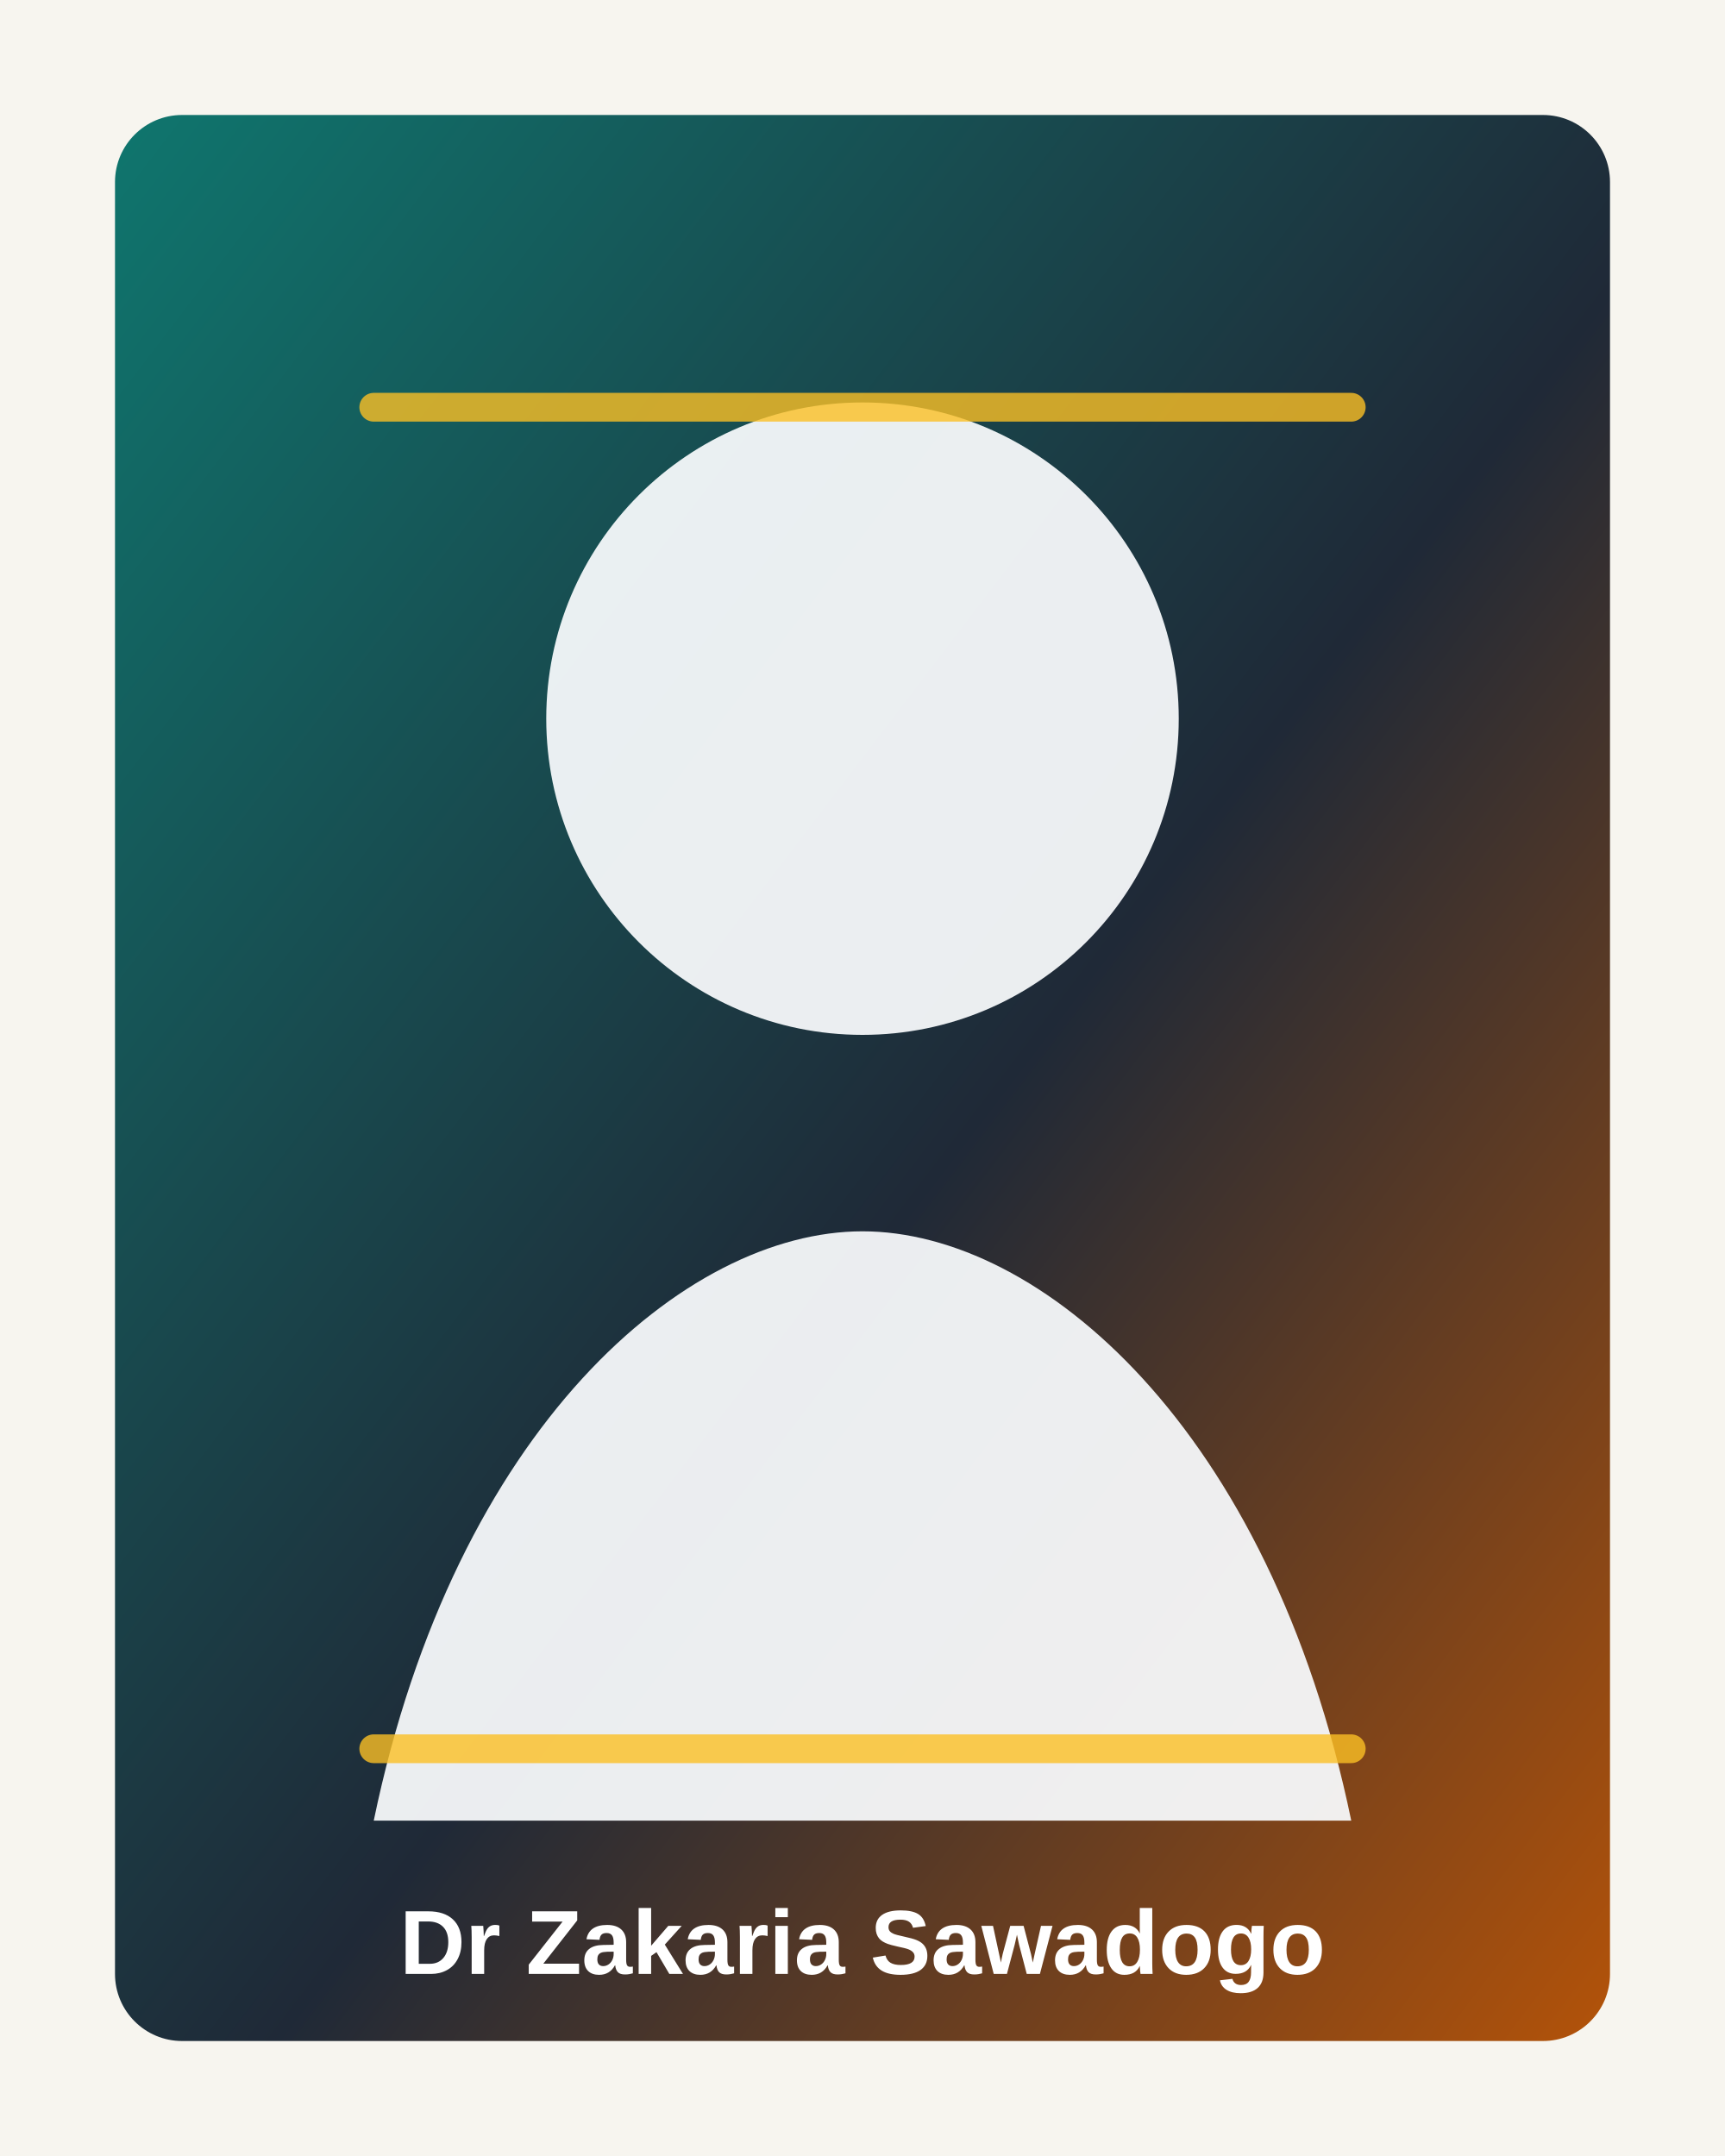
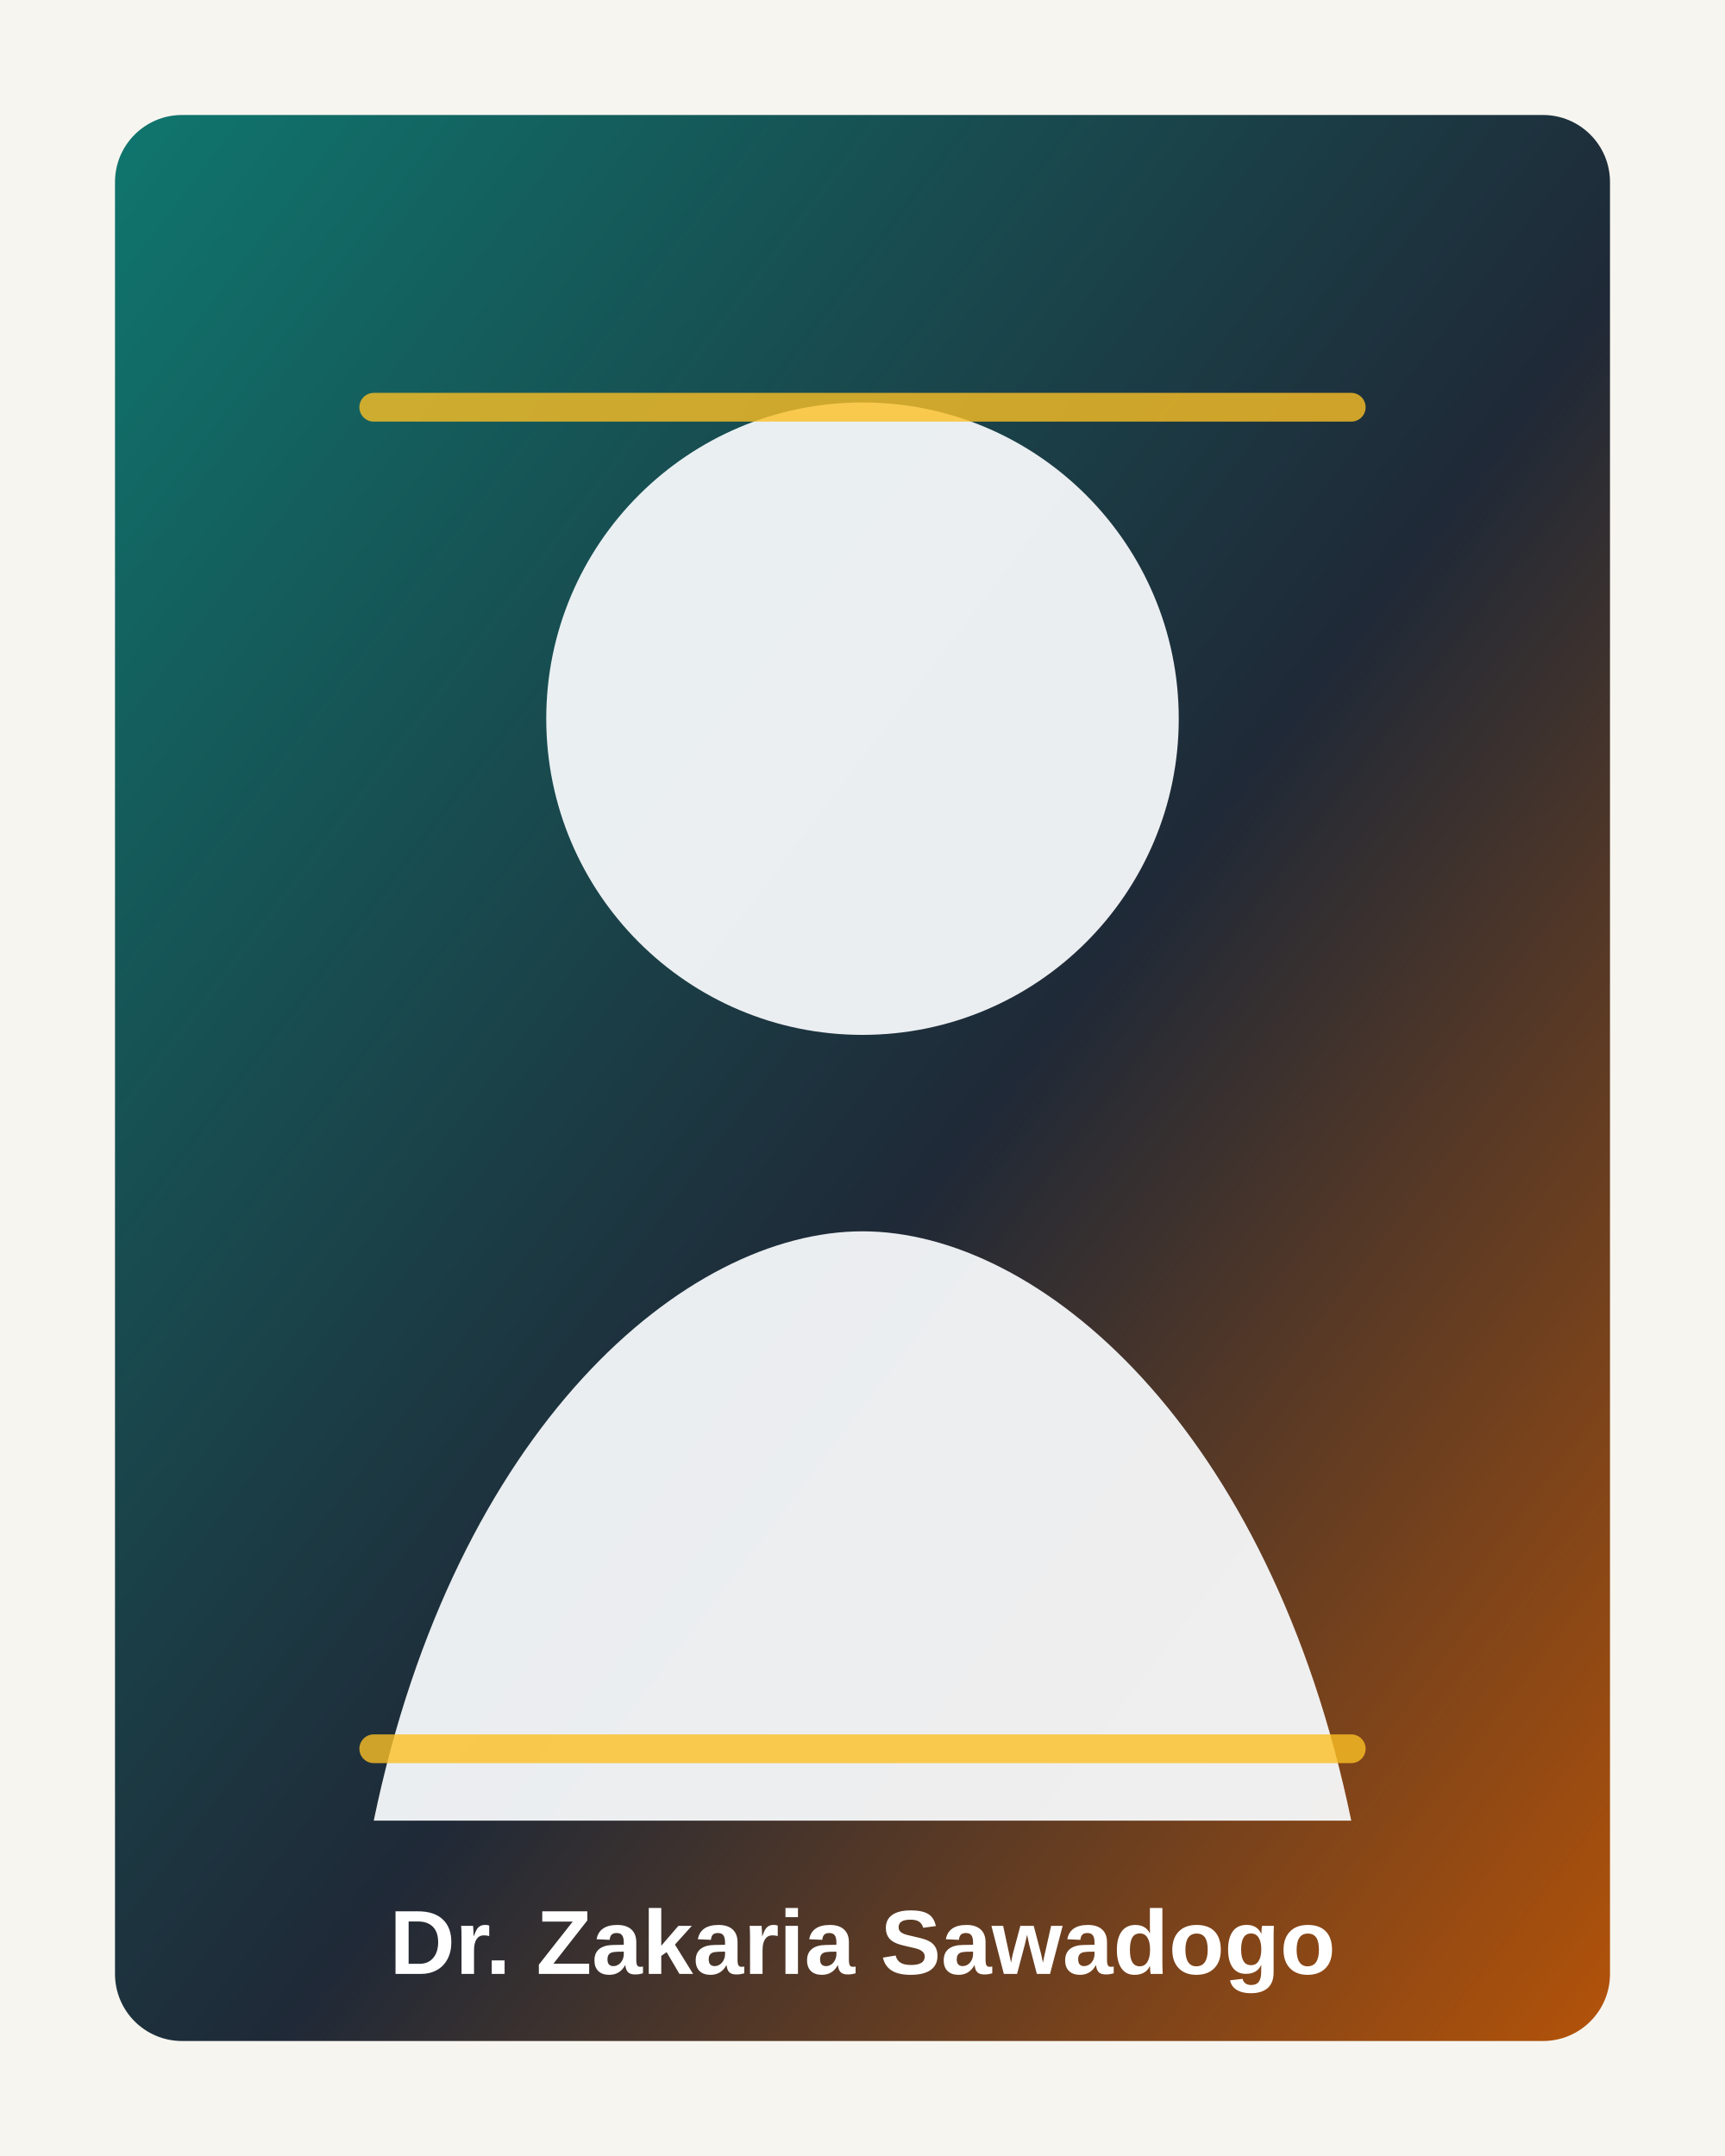
<svg xmlns="http://www.w3.org/2000/svg" width="720" height="900" viewBox="0 0 720 900" role="img" aria-label="Academic portrait placeholder">
  <defs>
    <linearGradient id="g" x1="0" x2="1" y1="0" y2="1">
      <stop stop-color="#0f766e" />
      <stop offset="0.55" stop-color="#1f2937" />
      <stop offset="1" stop-color="#b45309" />
    </linearGradient>
  </defs>
  <rect width="720" height="900" fill="#f7f5ef" />
  <rect x="48" y="48" width="624" height="804" rx="28" fill="url(#g)" />
  <circle cx="360" cy="300" r="132" fill="#f8fafc" opacity=".94" />
  <path d="M156 760c34-164 130-246 204-246s170 82 204 246" fill="#f8fafc" opacity=".94" />
  <path d="M156 170h408M156 730h408" stroke="#fbbf24" stroke-width="12" stroke-linecap="round" opacity=".8" />
-   <text x="360" y="824" text-anchor="middle" font-family="Arial, sans-serif" font-size="38" font-weight="700" fill="#fff">Dr Zakaria Sawadogo</text>
+   <text x="360" y="824" text-anchor="middle" font-family="Arial, sans-serif" font-size="38" font-weight="700" fill="#fff">Dr. Zakaria Sawadogo</text>
</svg>
